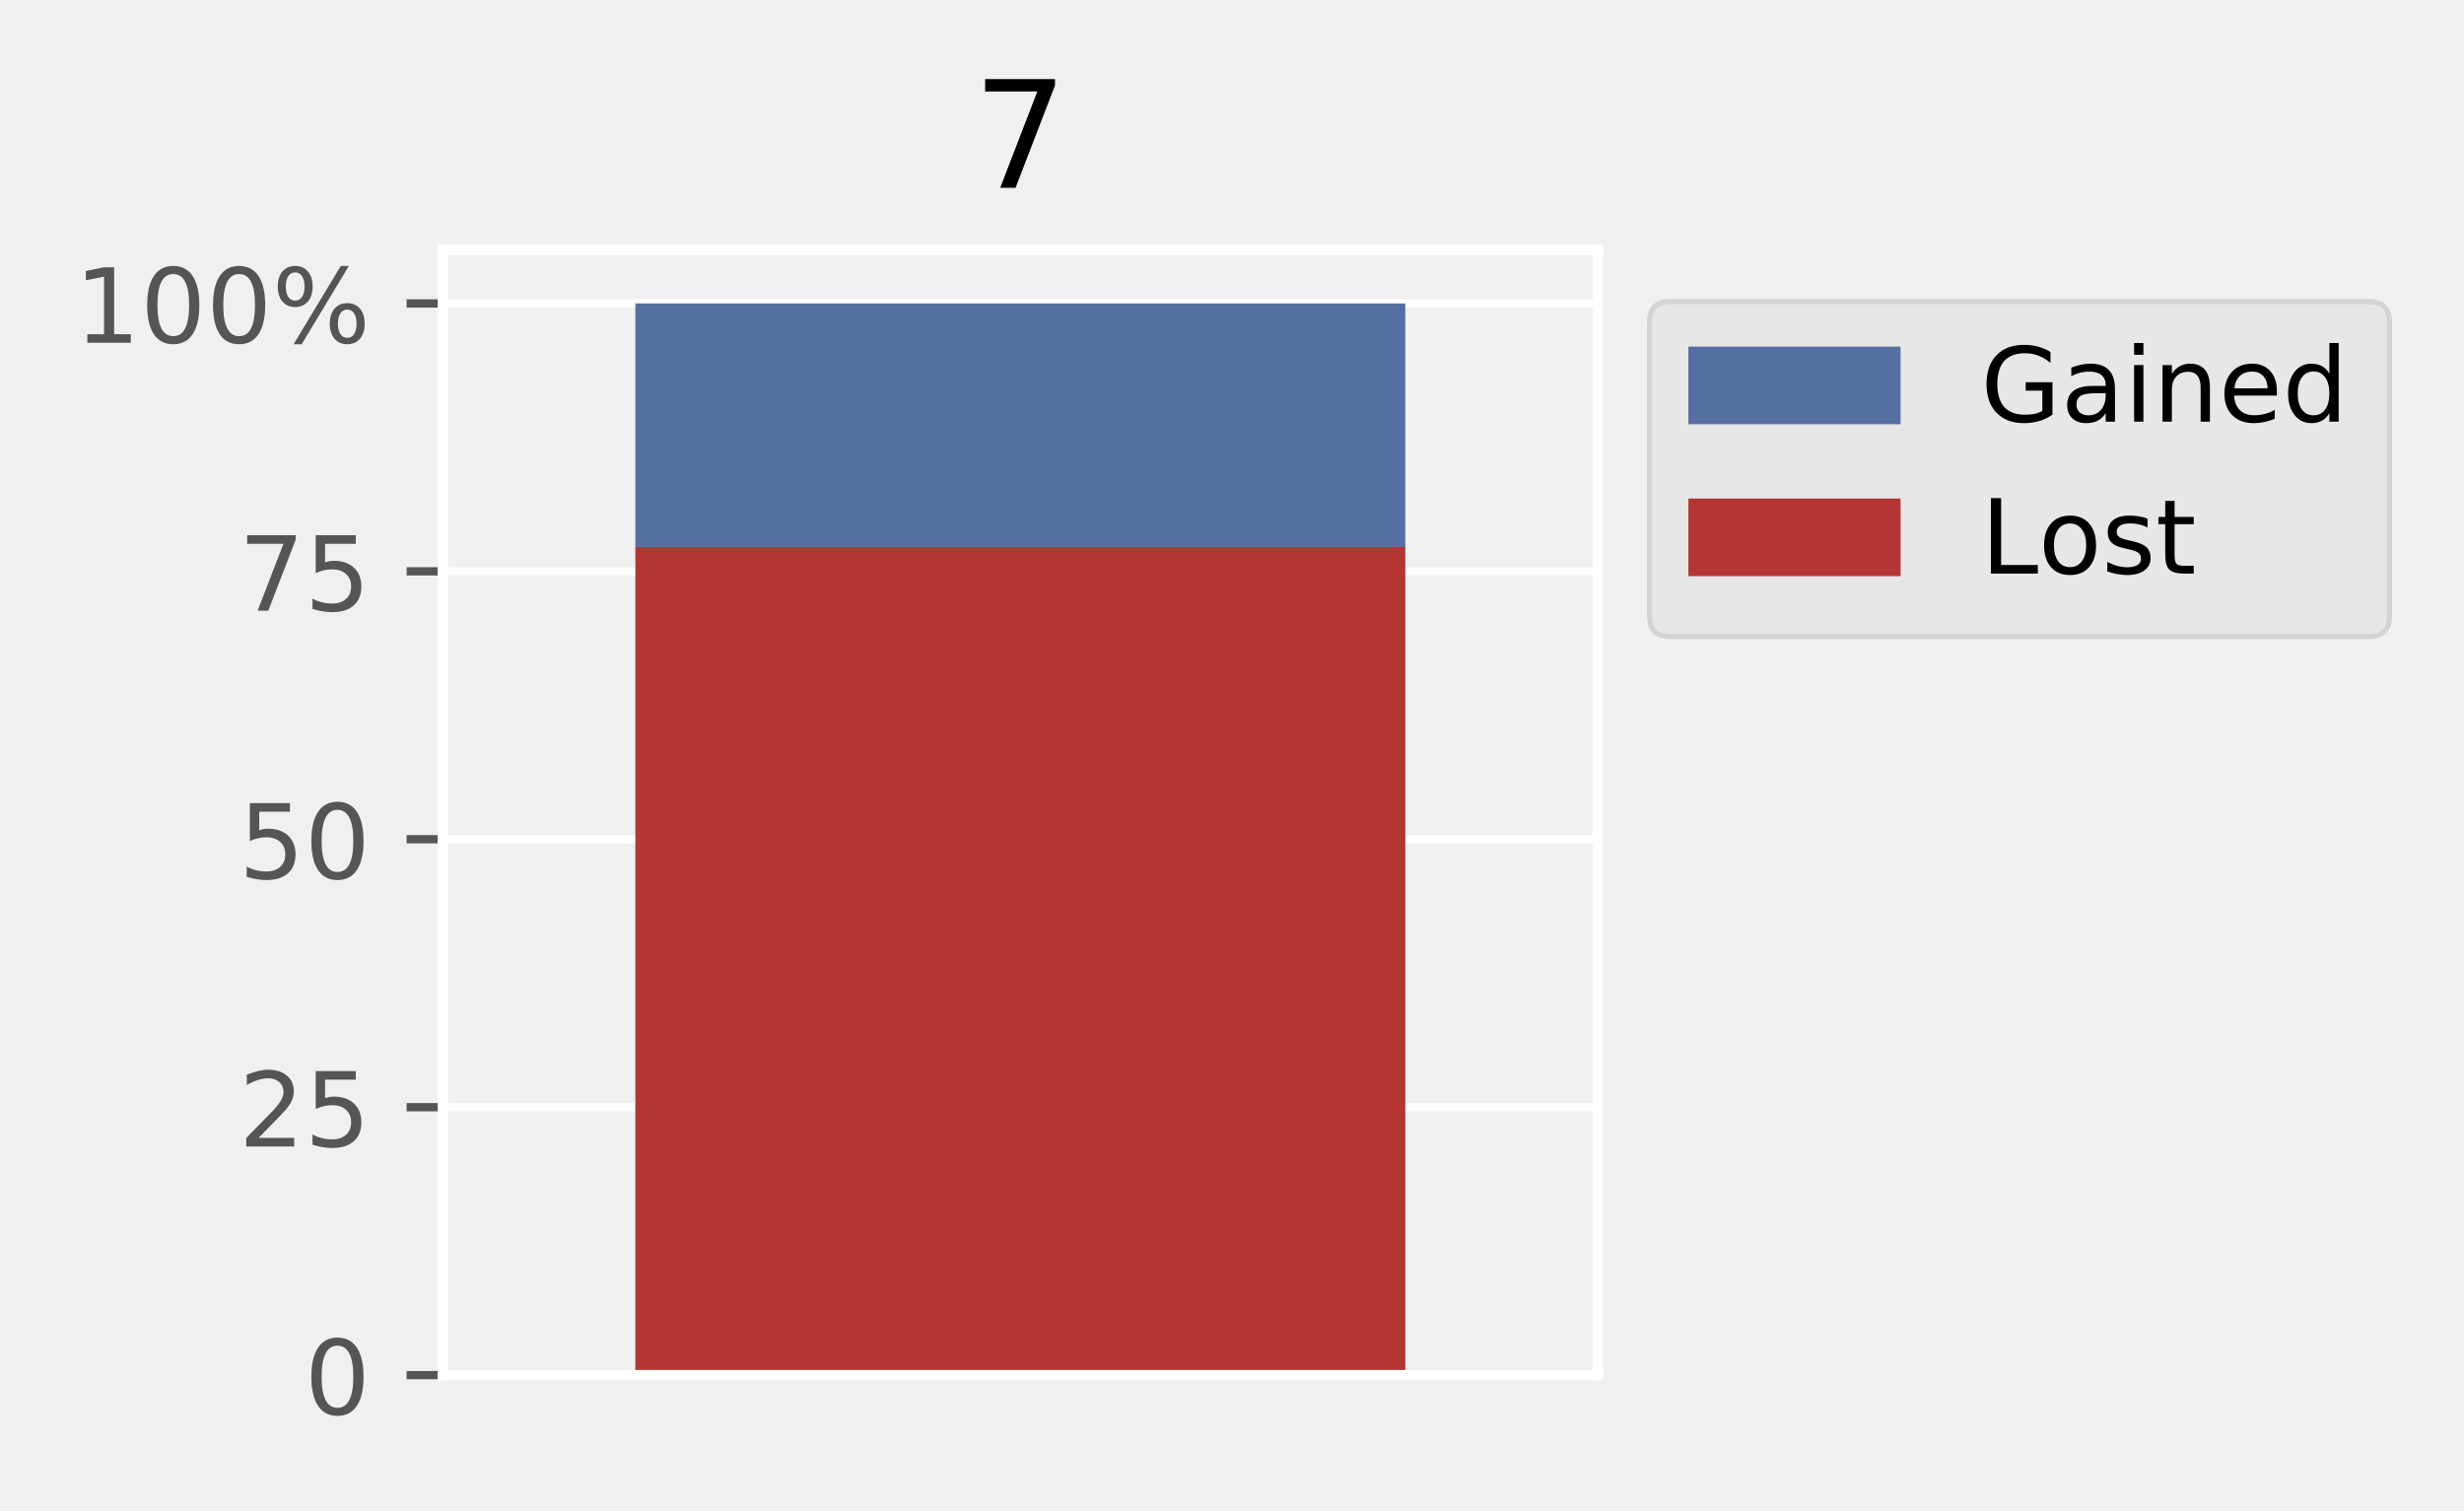
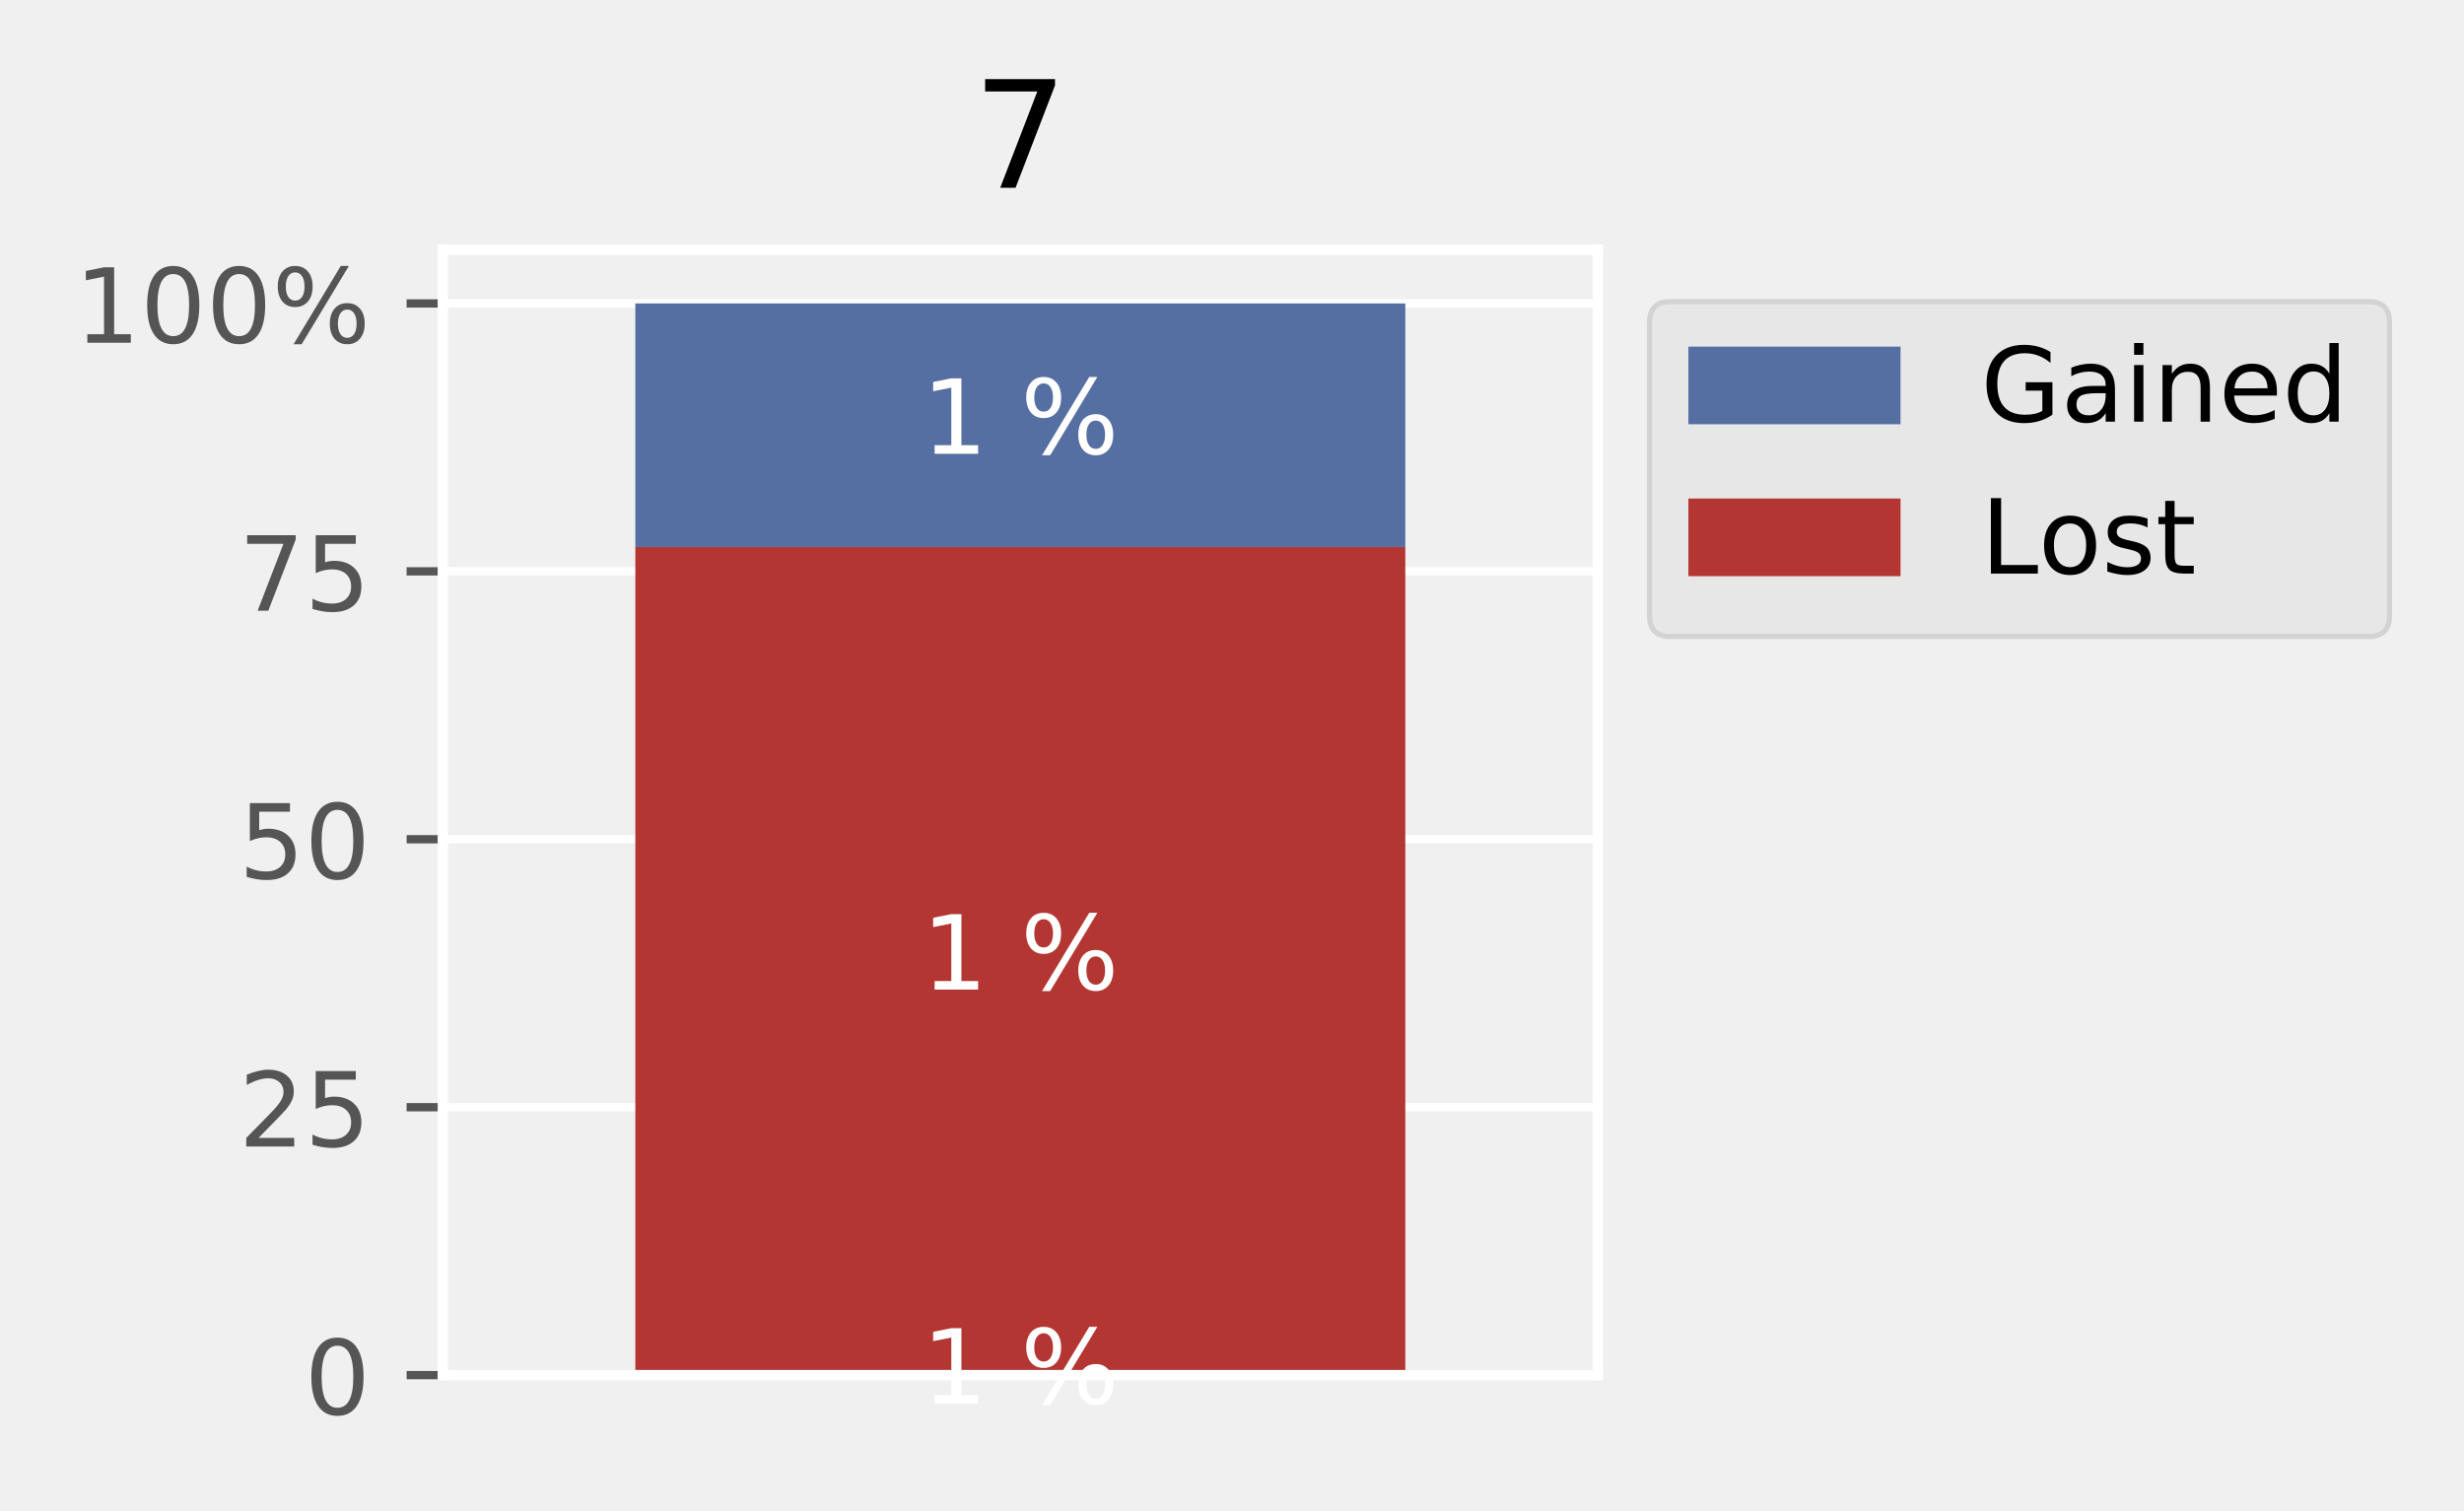
<svg xmlns="http://www.w3.org/2000/svg" xmlns:xlink="http://www.w3.org/1999/xlink" height="145.941pt" version="1.1" viewBox="0 0 238.083 145.941" width="238.083pt">
  <defs>
    <style type="text/css">
*{stroke-linecap:butt;stroke-linejoin:round;white-space:pre;}
  </style>
  </defs>
  <g id="figure_1">
    <g id="patch_1">
      <path d="M 0 145.941  L 238.083 145.941  L 238.083 0  L 0 0  z " style="fill:none;" />
    </g>
    <g id="axes_1">
      <g id="patch_2">
        <path d="M 42.789 132.862  L 154.389 132.862  L 154.389 24.142  L 42.789 24.142  z " style="fill:none;" />
      </g>
      <g id="matplotlib.axis_1" />
      <g id="matplotlib.axis_2">
        <g id="ytick_1">
          <g id="line2d_1">
-             <path clip-path="url(#p797e8c4791)" d="M 42.789 132.862  L 154.389 132.862  " style="fill:none;stroke:#ffffff;stroke-linecap:square;stroke-width:0.8;" />
+             <path clip-path="url(#pca77ebcd19)" d="M 42.789 132.862  L 154.389 132.862  " style="fill:none;stroke:#ffffff;stroke-linecap:square;stroke-width:0.8;" />
          </g>
          <g id="line2d_2">
            <defs>
-               <path d="M 0 0  L -3.5 0  " id="m7ef2bc333f" style="stroke:#555555;stroke-width:0.8;" />
-             </defs>
-             <g>
-               <use style="fill:#555555;stroke:#555555;stroke-width:0.8;" x="42.789" xlink:href="#m7ef2bc333f" y="132.862" />
+               <path d="M 0 0  L -3.5 0  " id="me71e6fe0f1" style="stroke:#555555;stroke-width:0.8;" />
+             </defs>
+             <g>
+               <use style="fill:#555555;stroke:#555555;stroke-width:0.8;" x="42.789" xlink:href="#me71e6fe0f1" y="132.862" />
            </g>
          </g>
          <g id="text_1">
            <defs>
              <path d="M 31.781 66.406  Q 24.172 66.406 20.328 58.906  Q 16.5 51.422 16.5 36.375  Q 16.5 21.391 20.328 13.891  Q 24.172 6.391 31.781 6.391  Q 39.453 6.391 43.281 13.891  Q 47.125 21.391 47.125 36.375  Q 47.125 51.422 43.281 58.906  Q 39.453 66.406 31.781 66.406  z M 31.781 74.219  Q 44.047 74.219 50.516 64.516  Q 56.984 54.828 56.984 36.375  Q 56.984 17.969 50.516 8.266  Q 44.047 -1.422 31.781 -1.422  Q 19.531 -1.422 13.062 8.266  Q 6.594 17.969 6.594 36.375  Q 6.594 54.828 13.062 64.516  Q 19.531 74.219 31.781 74.219  z " id="DejaVuSans-48" />
            </defs>
            <g style="fill:#555555;" transform="translate(29.42656 136.661)scale(0.1 -0.1)">
              <use xlink:href="#DejaVuSans-48" />
            </g>
          </g>
        </g>
        <g id="ytick_2">
          <g id="line2d_3">
-             <path clip-path="url(#p797e8c4791)" d="M 42.789 106.976  L 154.389 106.976  " style="fill:none;stroke:#ffffff;stroke-linecap:square;stroke-width:0.8;" />
+             <path clip-path="url(#pca77ebcd19)" d="M 42.789 106.976  L 154.389 106.976  " style="fill:none;stroke:#ffffff;stroke-linecap:square;stroke-width:0.8;" />
          </g>
          <g id="line2d_4">
            <g>
-               <use style="fill:#555555;stroke:#555555;stroke-width:0.8;" x="42.789" xlink:href="#m7ef2bc333f" y="106.976" />
+               <use style="fill:#555555;stroke:#555555;stroke-width:0.8;" x="42.789" xlink:href="#me71e6fe0f1" y="106.976" />
            </g>
          </g>
          <g id="text_2">
            <defs>
              <path d="M 19.188 8.297  L 53.609 8.297  L 53.609 0  L 7.328 0  L 7.328 8.297  Q 12.938 14.109 22.625 23.891  Q 32.328 33.688 34.812 36.531  Q 39.547 41.844 41.422 45.531  Q 43.312 49.219 43.312 52.781  Q 43.312 58.594 39.234 62.25  Q 35.156 65.922 28.609 65.922  Q 23.969 65.922 18.812 64.312  Q 13.672 62.703 7.812 59.422  L 7.812 69.391  Q 13.766 71.781 18.938 73  Q 24.125 74.219 28.422 74.219  Q 39.75 74.219 46.484 68.547  Q 53.219 62.891 53.219 53.422  Q 53.219 48.922 51.531 44.891  Q 49.859 40.875 45.406 35.406  Q 44.188 33.984 37.641 27.219  Q 31.109 20.453 19.188 8.297  z " id="DejaVuSans-50" />
              <path d="M 10.797 72.906  L 49.516 72.906  L 49.516 64.594  L 19.828 64.594  L 19.828 46.734  Q 21.969 47.469 24.109 47.828  Q 26.266 48.188 28.422 48.188  Q 40.625 48.188 47.75 41.5  Q 54.891 34.812 54.891 23.391  Q 54.891 11.625 47.562 5.094  Q 40.234 -1.422 26.906 -1.422  Q 22.312 -1.422 17.547 -0.641  Q 12.797 0.141 7.719 1.703  L 7.719 11.625  Q 12.109 9.234 16.797 8.062  Q 21.484 6.891 26.703 6.891  Q 35.156 6.891 40.078 11.328  Q 45.016 15.766 45.016 23.391  Q 45.016 31 40.078 35.438  Q 35.156 39.891 26.703 39.891  Q 22.75 39.891 18.812 39.016  Q 14.891 38.141 10.797 36.281  z " id="DejaVuSans-53" />
            </defs>
            <g style="fill:#555555;" transform="translate(23.06406 110.7753)scale(0.1 -0.1)">
              <use xlink:href="#DejaVuSans-50" />
              <use x="63.623" xlink:href="#DejaVuSans-53" />
            </g>
          </g>
        </g>
        <g id="ytick_3">
          <g id="line2d_5">
-             <path clip-path="url(#p797e8c4791)" d="M 42.789 81.09  L 154.389 81.09  " style="fill:none;stroke:#ffffff;stroke-linecap:square;stroke-width:0.8;" />
+             <path clip-path="url(#pca77ebcd19)" d="M 42.789 81.09  L 154.389 81.09  " style="fill:none;stroke:#ffffff;stroke-linecap:square;stroke-width:0.8;" />
          </g>
          <g id="line2d_6">
            <g>
-               <use style="fill:#555555;stroke:#555555;stroke-width:0.8;" x="42.789" xlink:href="#m7ef2bc333f" y="81.09" />
+               <use style="fill:#555555;stroke:#555555;stroke-width:0.8;" x="42.789" xlink:href="#me71e6fe0f1" y="81.09" />
            </g>
          </g>
          <g id="text_3">
            <g style="fill:#555555;" transform="translate(23.06406 84.88954)scale(0.1 -0.1)">
              <use xlink:href="#DejaVuSans-53" />
              <use x="63.623" xlink:href="#DejaVuSans-48" />
            </g>
          </g>
        </g>
        <g id="ytick_4">
          <g id="line2d_7">
-             <path clip-path="url(#p797e8c4791)" d="M 42.789 55.205  L 154.389 55.205  " style="fill:none;stroke:#ffffff;stroke-linecap:square;stroke-width:0.8;" />
+             <path clip-path="url(#pca77ebcd19)" d="M 42.789 55.205  L 154.389 55.205  " style="fill:none;stroke:#ffffff;stroke-linecap:square;stroke-width:0.8;" />
          </g>
          <g id="line2d_8">
            <g>
-               <use style="fill:#555555;stroke:#555555;stroke-width:0.8;" x="42.789" xlink:href="#m7ef2bc333f" y="55.205" />
+               <use style="fill:#555555;stroke:#555555;stroke-width:0.8;" x="42.789" xlink:href="#me71e6fe0f1" y="55.205" />
            </g>
          </g>
          <g id="text_4">
            <defs>
              <path d="M 8.203 72.906  L 55.078 72.906  L 55.078 68.703  L 28.609 0  L 18.312 0  L 43.219 64.594  L 8.203 64.594  z " id="DejaVuSans-55" />
            </defs>
            <g style="fill:#555555;" transform="translate(23.06406 59.00383)scale(0.1 -0.1)">
              <use xlink:href="#DejaVuSans-55" />
              <use x="63.623" xlink:href="#DejaVuSans-53" />
            </g>
          </g>
        </g>
        <g id="ytick_5">
          <g id="line2d_9">
-             <path clip-path="url(#p797e8c4791)" d="M 42.789 29.319  L 154.389 29.319  " style="fill:none;stroke:#ffffff;stroke-linecap:square;stroke-width:0.8;" />
+             <path clip-path="url(#pca77ebcd19)" d="M 42.789 29.319  L 154.389 29.319  " style="fill:none;stroke:#ffffff;stroke-linecap:square;stroke-width:0.8;" />
          </g>
          <g id="line2d_10">
            <g>
-               <use style="fill:#555555;stroke:#555555;stroke-width:0.8;" x="42.789" xlink:href="#m7ef2bc333f" y="29.319" />
+               <use style="fill:#555555;stroke:#555555;stroke-width:0.8;" x="42.789" xlink:href="#me71e6fe0f1" y="29.319" />
            </g>
          </g>
          <g id="text_5">
            <defs>
              <path d="M 12.406 8.297  L 28.516 8.297  L 28.516 63.922  L 10.984 60.406  L 10.984 69.391  L 28.422 72.906  L 38.281 72.906  L 38.281 8.297  L 54.391 8.297  L 54.391 0  L 12.406 0  z " id="DejaVuSans-49" />
              <path d="M 72.703 32.078  Q 68.453 32.078 66.031 28.469  Q 63.625 24.859 63.625 18.406  Q 63.625 12.062 66.031 8.422  Q 68.453 4.781 72.703 4.781  Q 76.859 4.781 79.266 8.422  Q 81.688 12.062 81.688 18.406  Q 81.688 24.812 79.266 28.438  Q 76.859 32.078 72.703 32.078  z M 72.703 38.281  Q 80.422 38.281 84.953 32.906  Q 89.5 27.547 89.5 18.406  Q 89.5 9.281 84.938 3.922  Q 80.375 -1.422 72.703 -1.422  Q 64.891 -1.422 60.344 3.922  Q 55.812 9.281 55.812 18.406  Q 55.812 27.594 60.375 32.938  Q 64.938 38.281 72.703 38.281  z M 22.312 68.016  Q 18.109 68.016 15.688 64.375  Q 13.281 60.75 13.281 54.391  Q 13.281 47.953 15.672 44.328  Q 18.062 40.719 22.312 40.719  Q 26.562 40.719 28.969 44.328  Q 31.391 47.953 31.391 54.391  Q 31.391 60.688 28.953 64.344  Q 26.516 68.016 22.312 68.016  z M 66.406 74.219  L 74.219 74.219  L 28.609 -1.422  L 20.797 -1.422  z M 22.312 74.219  Q 30.031 74.219 34.609 68.875  Q 39.203 63.531 39.203 54.391  Q 39.203 45.172 34.641 39.844  Q 30.078 34.516 22.312 34.516  Q 14.547 34.516 10.031 39.859  Q 5.516 45.219 5.516 54.391  Q 5.516 63.484 10.047 68.844  Q 14.594 74.219 22.312 74.219  z " id="DejaVuSans-37" />
            </defs>
            <g style="fill:#555555;" transform="translate(7.2 33.11811)scale(0.1 -0.1)">
              <use xlink:href="#DejaVuSans-49" />
              <use x="63.623" xlink:href="#DejaVuSans-48" />
              <use x="127.246" xlink:href="#DejaVuSans-48" />
              <use x="190.869" xlink:href="#DejaVuSans-37" />
            </g>
          </g>
        </g>
      </g>
      <g id="patch_3">
-         <path clip-path="url(#p797e8c4791)" d="M 61.389 132.862  L 135.789 132.862  L 135.789 132.862  L 61.389 132.862  z " style="fill:#566fa3;" />
+         <path clip-path="url(#pca77ebcd19)" d="M 61.389 132.862  L 135.789 132.862  L 135.789 132.862  L 61.389 132.862  z " style="fill:#566fa3;" />
      </g>
      <g id="patch_4">
-         <path clip-path="url(#p797e8c4791)" d="M 61.389 132.862  L 135.789 132.862  L 135.789 52.851  L 61.389 52.851  z " style="fill:#b43632;" />
+         <path clip-path="url(#pca77ebcd19)" d="M 61.389 132.862  L 135.789 132.862  L 135.789 52.851  L 61.389 52.851  z " style="fill:#b43632;" />
      </g>
      <g id="patch_5">
-         <path clip-path="url(#p797e8c4791)" d="M 61.389 52.851  L 135.789 52.851  L 135.789 29.319  L 61.389 29.319  z " style="fill:#566fa3;" />
+         <path clip-path="url(#pca77ebcd19)" d="M 61.389 52.851  L 135.789 52.851  L 135.789 29.319  L 61.389 29.319  z " style="fill:#566fa3;" />
      </g>
      <g id="patch_6">
        <path d="M 42.789 132.862  L 42.789 24.142  " style="fill:none;stroke:#ffffff;stroke-linecap:square;stroke-linejoin:miter;" />
      </g>
      <g id="patch_7">
        <path d="M 154.389 132.862  L 154.389 24.142  " style="fill:none;stroke:#ffffff;stroke-linecap:square;stroke-linejoin:miter;" />
      </g>
      <g id="patch_8">
        <path d="M 42.789 132.862  L 154.389 132.862  " style="fill:none;stroke:#ffffff;stroke-linecap:square;stroke-linejoin:miter;" />
      </g>
      <g id="patch_9">
        <path d="M 42.789 24.142  L 154.389 24.142  " style="fill:none;stroke:#ffffff;stroke-linecap:square;stroke-linejoin:miter;" />
      </g>
      <g id="text_6">
+         <defs>
+           <path id="DejaVuSans-32" />
+         </defs>
+         <g style="fill:#ffffff;" transform="translate(89.06797 135.6211)scale(0.1 -0.1)">
+           <use xlink:href="#DejaVuSans-49" />
+           <use x="63.623" xlink:href="#DejaVuSans-32" />
+           <use x="95.41" xlink:href="#DejaVuSans-37" />
+         </g>
+       </g>
+       <g id="text_7">
+         <g style="fill:#ffffff;" transform="translate(89.06797 95.61593)scale(0.1 -0.1)">
+           <use xlink:href="#DejaVuSans-49" />
+           <use x="63.623" xlink:href="#DejaVuSans-32" />
+           <use x="95.41" xlink:href="#DejaVuSans-37" />
+         </g>
+       </g>
+       <g id="text_8">
+         <g style="fill:#ffffff;" transform="translate(89.06797 43.8445)scale(0.1 -0.1)">
+           <use xlink:href="#DejaVuSans-49" />
+           <use x="63.623" xlink:href="#DejaVuSans-32" />
+           <use x="95.41" xlink:href="#DejaVuSans-37" />
+         </g>
+       </g>
+       <g id="text_9">
        <g transform="translate(94.00806 18.14175)scale(0.144 -0.144)">
          <use xlink:href="#DejaVuSans-55" />
        </g>
      </g>
      <g id="legend_1">
        <g id="patch_10">
          <path d="M 161.389 61.498  L 228.883 61.498  Q 230.883 61.498 230.883 59.498  L 230.883 31.142  Q 230.883 29.142 228.883 29.142  L 161.389 29.142  Q 159.389 29.142 159.389 31.142  L 159.389 59.498  Q 159.389 61.498 161.389 61.498  z " style="fill:#e5e5e5;opacity:0.8;stroke:#cccccc;stroke-linejoin:miter;stroke-width:0.5;" />
        </g>
        <g id="patch_11">
          <path d="M 163.389 40.74  L 183.389 40.74  L 183.389 33.74  L 163.389 33.74  z " style="fill:#566fa3;stroke:#566fa3;stroke-linejoin:miter;stroke-width:0.5;" />
        </g>
-         <g id="text_7">
+         <g id="text_10">
          <defs>
            <path d="M 59.516 10.406  L 59.516 29.984  L 43.406 29.984  L 43.406 38.094  L 69.281 38.094  L 69.281 6.781  Q 63.578 2.734 56.688 0.656  Q 49.812 -1.422 42 -1.422  Q 24.906 -1.422 15.25 8.562  Q 5.609 18.562 5.609 36.375  Q 5.609 54.25 15.25 64.234  Q 24.906 74.219 42 74.219  Q 49.125 74.219 55.547 72.453  Q 61.969 70.703 67.391 67.281  L 67.391 56.781  Q 61.922 61.422 55.766 63.766  Q 49.609 66.109 42.828 66.109  Q 29.438 66.109 22.719 58.641  Q 16.016 51.172 16.016 36.375  Q 16.016 21.625 22.719 14.156  Q 29.438 6.688 42.828 6.688  Q 48.047 6.688 52.141 7.594  Q 56.25 8.5 59.516 10.406  z " id="DejaVuSans-71" />
            <path d="M 34.281 27.484  Q 23.391 27.484 19.188 25  Q 14.984 22.516 14.984 16.5  Q 14.984 11.719 18.141 8.906  Q 21.297 6.109 26.703 6.109  Q 34.188 6.109 38.703 11.406  Q 43.219 16.703 43.219 25.484  L 43.219 27.484  z M 52.203 31.203  L 52.203 0  L 43.219 0  L 43.219 8.297  Q 40.141 3.328 35.547 0.953  Q 30.953 -1.422 24.312 -1.422  Q 15.922 -1.422 10.953 3.297  Q 6 8.016 6 15.922  Q 6 25.141 12.172 29.828  Q 18.359 34.516 30.609 34.516  L 43.219 34.516  L 43.219 35.406  Q 43.219 41.609 39.141 45  Q 35.062 48.391 27.688 48.391  Q 23 48.391 18.547 47.266  Q 14.109 46.141 10.016 43.891  L 10.016 52.203  Q 14.938 54.109 19.578 55.047  Q 24.219 56 28.609 56  Q 40.484 56 46.344 49.844  Q 52.203 43.703 52.203 31.203  z " id="DejaVuSans-97" />
            <path d="M 9.422 54.688  L 18.406 54.688  L 18.406 0  L 9.422 0  z M 9.422 75.984  L 18.406 75.984  L 18.406 64.594  L 9.422 64.594  z " id="DejaVuSans-105" />
            <path d="M 54.891 33.016  L 54.891 0  L 45.906 0  L 45.906 32.719  Q 45.906 40.484 42.875 44.328  Q 39.844 48.188 33.797 48.188  Q 26.516 48.188 22.312 43.547  Q 18.109 38.922 18.109 30.906  L 18.109 0  L 9.078 0  L 9.078 54.688  L 18.109 54.688  L 18.109 46.188  Q 21.344 51.125 25.703 53.562  Q 30.078 56 35.797 56  Q 45.219 56 50.047 50.172  Q 54.891 44.344 54.891 33.016  z " id="DejaVuSans-110" />
            <path d="M 56.203 29.594  L 56.203 25.203  L 14.891 25.203  Q 15.484 15.922 20.484 11.062  Q 25.484 6.203 34.422 6.203  Q 39.594 6.203 44.453 7.469  Q 49.312 8.734 54.109 11.281  L 54.109 2.781  Q 49.266 0.734 44.188 -0.344  Q 39.109 -1.422 33.891 -1.422  Q 20.797 -1.422 13.156 6.188  Q 5.516 13.812 5.516 26.812  Q 5.516 40.234 12.766 48.109  Q 20.016 56 32.328 56  Q 43.359 56 49.781 48.891  Q 56.203 41.797 56.203 29.594  z M 47.219 32.234  Q 47.125 39.594 43.094 43.984  Q 39.062 48.391 32.422 48.391  Q 24.906 48.391 20.391 44.141  Q 15.875 39.891 15.188 32.172  z " id="DejaVuSans-101" />
            <path d="M 45.406 46.391  L 45.406 75.984  L 54.391 75.984  L 54.391 0  L 45.406 0  L 45.406 8.203  Q 42.578 3.328 38.25 0.953  Q 33.938 -1.422 27.875 -1.422  Q 17.969 -1.422 11.734 6.484  Q 5.516 14.406 5.516 27.297  Q 5.516 40.188 11.734 48.094  Q 17.969 56 27.875 56  Q 33.938 56 38.25 53.625  Q 42.578 51.266 45.406 46.391  z M 14.797 27.297  Q 14.797 17.391 18.875 11.75  Q 22.953 6.109 30.078 6.109  Q 37.203 6.109 41.297 11.75  Q 45.406 17.391 45.406 27.297  Q 45.406 37.203 41.297 42.844  Q 37.203 48.484 30.078 48.484  Q 22.953 48.484 18.875 42.844  Q 14.797 37.203 14.797 27.297  z " id="DejaVuSans-100" />
          </defs>
          <g transform="translate(191.3891 40.74019)scale(0.1 -0.1)">
            <use xlink:href="#DejaVuSans-71" />
            <use x="77.49" xlink:href="#DejaVuSans-97" />
            <use x="138.77" xlink:href="#DejaVuSans-105" />
            <use x="166.553" xlink:href="#DejaVuSans-110" />
            <use x="229.932" xlink:href="#DejaVuSans-101" />
            <use x="291.455" xlink:href="#DejaVuSans-100" />
          </g>
        </g>
        <g id="patch_12">
          <path d="M 163.389 55.418  L 183.389 55.418  L 183.389 48.418  L 163.389 48.418  z " style="fill:#b43632;stroke:#b43632;stroke-linejoin:miter;stroke-width:0.5;" />
        </g>
-         <g id="text_8">
+         <g id="text_11">
          <defs>
            <path d="M 9.812 72.906  L 19.672 72.906  L 19.672 8.297  L 55.172 8.297  L 55.172 0  L 9.812 0  z " id="DejaVuSans-76" />
            <path d="M 30.609 48.391  Q 23.391 48.391 19.188 42.75  Q 14.984 37.109 14.984 27.297  Q 14.984 17.484 19.156 11.844  Q 23.344 6.203 30.609 6.203  Q 37.797 6.203 41.984 11.859  Q 46.188 17.531 46.188 27.297  Q 46.188 37.016 41.984 42.703  Q 37.797 48.391 30.609 48.391  z M 30.609 56  Q 42.328 56 49.016 48.375  Q 55.719 40.766 55.719 27.297  Q 55.719 13.875 49.016 6.219  Q 42.328 -1.422 30.609 -1.422  Q 18.844 -1.422 12.172 6.219  Q 5.516 13.875 5.516 27.297  Q 5.516 40.766 12.172 48.375  Q 18.844 56 30.609 56  z " id="DejaVuSans-111" />
            <path d="M 44.281 53.078  L 44.281 44.578  Q 40.484 46.531 36.375 47.5  Q 32.281 48.484 27.875 48.484  Q 21.188 48.484 17.844 46.438  Q 14.5 44.391 14.5 40.281  Q 14.5 37.156 16.891 35.375  Q 19.281 33.594 26.516 31.984  L 29.594 31.297  Q 39.156 29.25 43.188 25.516  Q 47.219 21.781 47.219 15.094  Q 47.219 7.469 41.188 3.016  Q 35.156 -1.422 24.609 -1.422  Q 20.219 -1.422 15.453 -0.562  Q 10.688 0.297 5.422 2  L 5.422 11.281  Q 10.406 8.688 15.234 7.391  Q 20.062 6.109 24.812 6.109  Q 31.156 6.109 34.562 8.281  Q 37.984 10.453 37.984 14.406  Q 37.984 18.062 35.516 20.016  Q 33.062 21.969 24.703 23.781  L 21.578 24.516  Q 13.234 26.266 9.516 29.906  Q 5.812 33.547 5.812 39.891  Q 5.812 47.609 11.281 51.797  Q 16.75 56 26.812 56  Q 31.781 56 36.172 55.266  Q 40.578 54.547 44.281 53.078  z " id="DejaVuSans-115" />
            <path d="M 18.312 70.219  L 18.312 54.688  L 36.812 54.688  L 36.812 47.703  L 18.312 47.703  L 18.312 18.016  Q 18.312 11.328 20.141 9.422  Q 21.969 7.516 27.594 7.516  L 36.812 7.516  L 36.812 0  L 27.594 0  Q 17.188 0 13.234 3.875  Q 9.281 7.766 9.281 18.016  L 9.281 47.703  L 2.688 47.703  L 2.688 54.688  L 9.281 54.688  L 9.281 70.219  z " id="DejaVuSans-116" />
          </defs>
          <g transform="translate(191.3891 55.41831)scale(0.1 -0.1)">
            <use xlink:href="#DejaVuSans-76" />
            <use x="55.697" xlink:href="#DejaVuSans-111" />
            <use x="116.879" xlink:href="#DejaVuSans-115" />
            <use x="168.979" xlink:href="#DejaVuSans-116" />
          </g>
        </g>
      </g>
    </g>
  </g>
  <defs>
-     <clipPath id="p797e8c4791">
+     <clipPath id="pca77ebcd19">
      <rect height="108.72" width="111.6" x="42.789" y="24.142" />
    </clipPath>
  </defs>
</svg>
